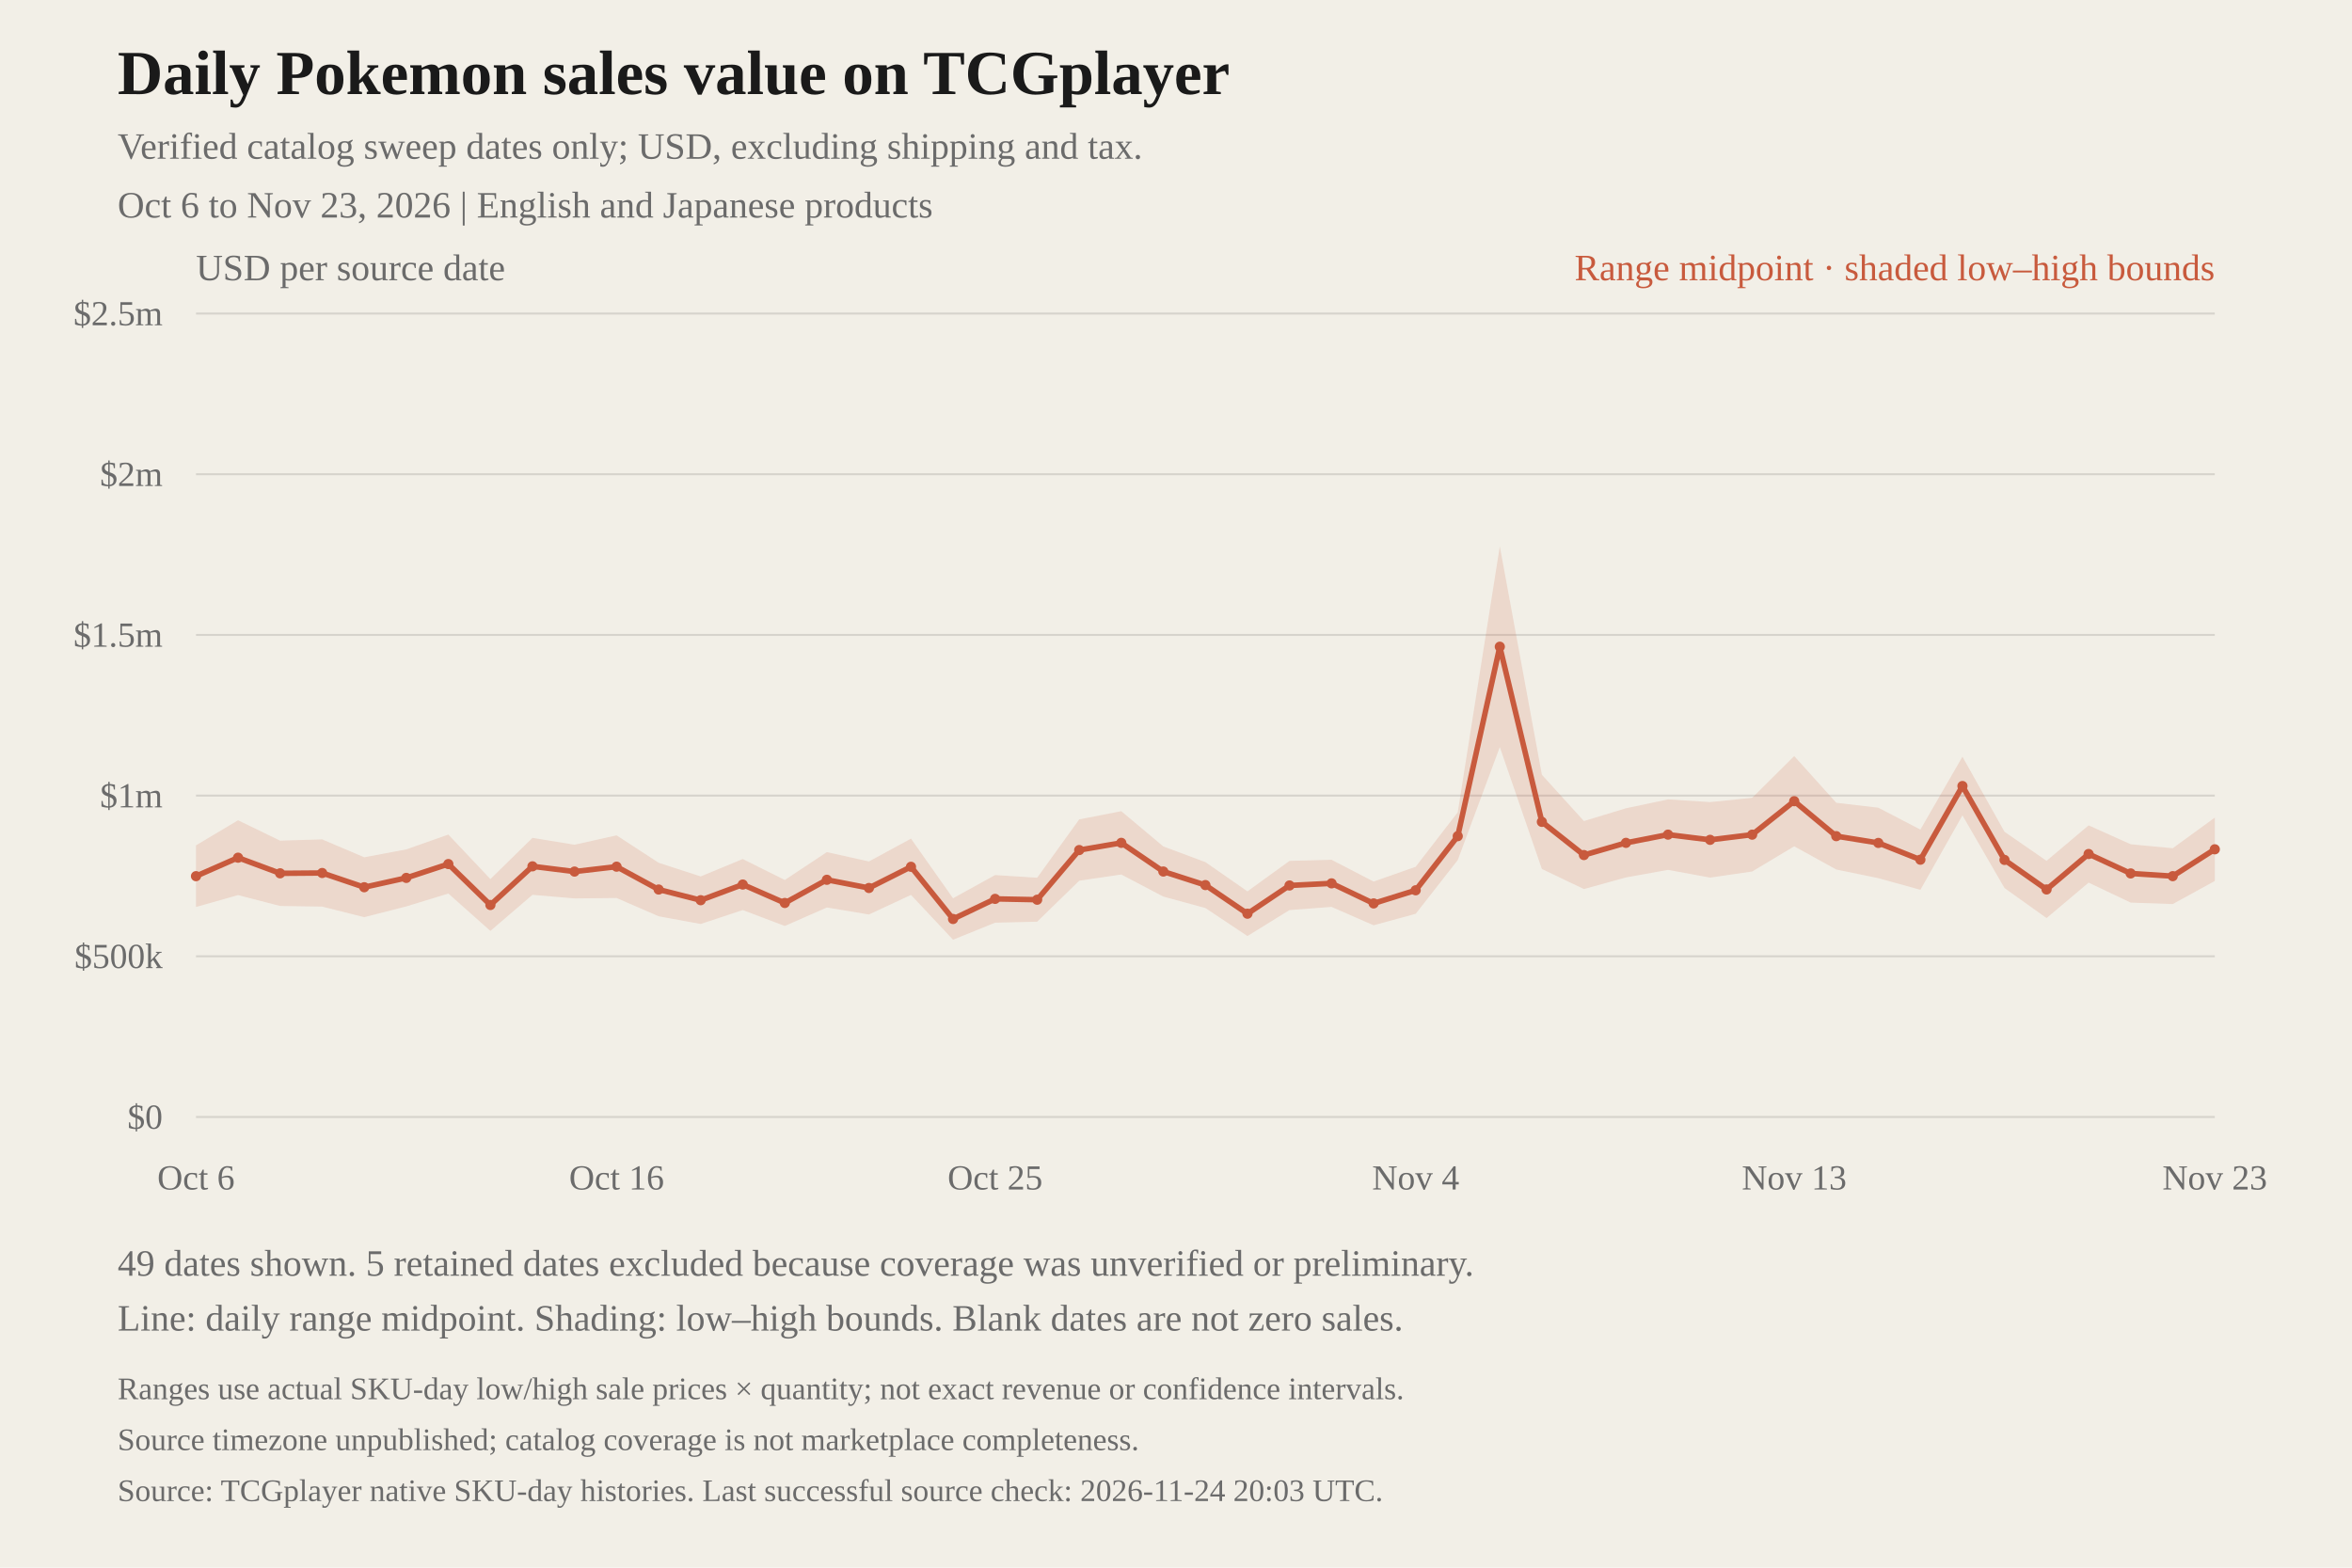
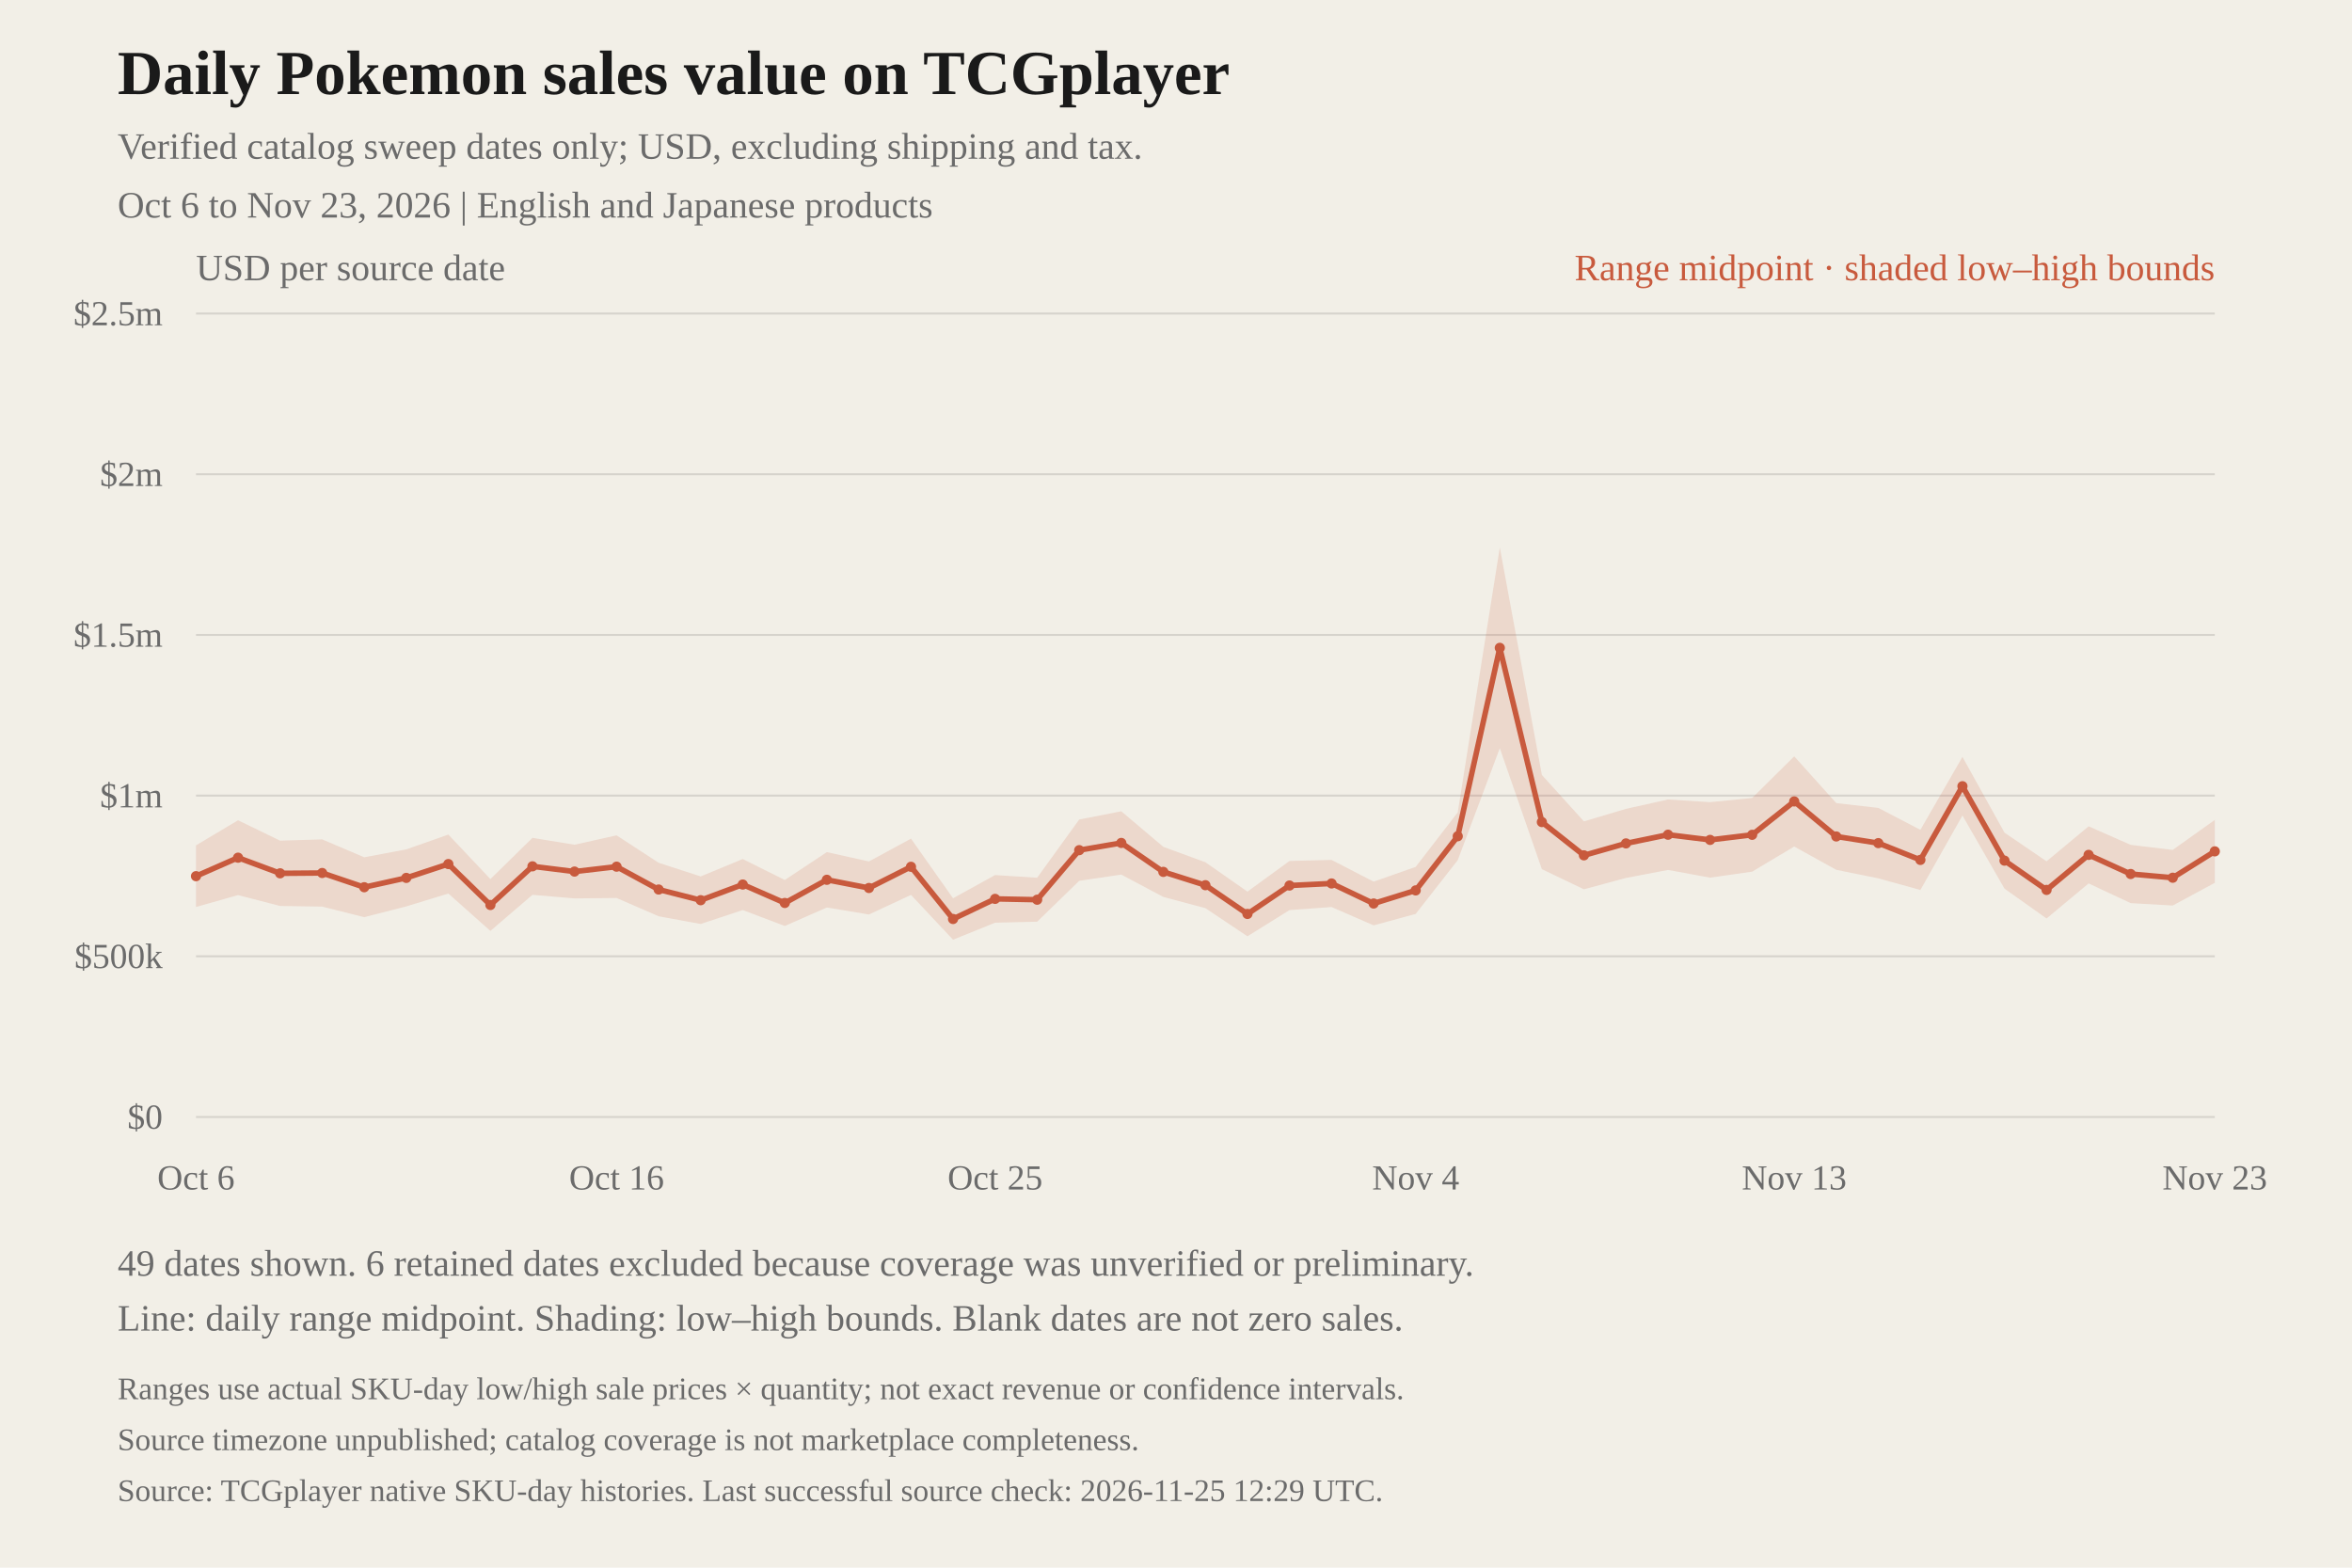
<svg xmlns="http://www.w3.org/2000/svg" width="1200" height="800" viewBox="0 0 1200 800" role="img" aria-labelledby="title description">
  <style>text{font-family:Georgia,"Liberation Serif","Times New Roman",serif;fill:#1A1A1A;font-size:19px}.title{font-size:32px;font-weight:600}.muted,.axis{fill:#6B6B6B}.axis{font-size:18px}.note{font-size:16px;fill:#6B6B6B}.grid{stroke:#D6D3CC;stroke-width:1}</style>
  <rect data-role="background" width="1200" height="800" fill="#F2EFE7" />
  <text x="60" y="48" class="title">Daily Pokemon sales value on TCGplayer</text>
  <text x="60" y="81" class="muted">Verified catalog sweep dates only; USD, excluding shipping and tax.</text>
  <text x="60" y="111" class="muted">Oct 6 to Nov 23, 2026 | English and Japanese products</text>
  <text x="100" y="143" class="muted">USD per source date</text>
  <text x="1130" y="143" text-anchor="end" style="fill:#C85A3D">Range midpoint · shaded low–high bounds</text>
  <path d="M100,570H1130" class="grid" />
  <text x="83" y="576" class="axis" text-anchor="end">$0</text>
  <path d="M100,488H1130" class="grid" />
  <text x="83" y="494" class="axis" text-anchor="end">$500k</text>
  <path d="M100,406H1130" class="grid" />
  <text x="83" y="412" class="axis" text-anchor="end">$1m</text>
  <path d="M100,324H1130" class="grid" />
  <text x="83" y="330" class="axis" text-anchor="end">$1.5m</text>
  <path d="M100,242H1130" class="grid" />
  <text x="83" y="248" class="axis" text-anchor="end">$2m</text>
  <path d="M100,160H1130" class="grid" />
  <text x="83" y="166" class="axis" text-anchor="end">$2.5m</text>
-   <polygon data-series="daily-band" points="100,431.395 121.458,418.596 142.917,428.993 164.375,428.347 185.833,437.483 207.292,433.454 228.75,425.889 250.208,448.6 271.667,427.569 293.125,431.071 314.583,426.287 336.042,440.279 357.5,447.253 378.958,438.369 400.417,449.058 421.875,434.841 443.333,439.616 464.792,427.977 486.25,458.392 507.708,446.556 529.167,447.917 550.625,418.145 572.083,413.96 593.542,431.958 615,439.948 636.458,454.864 657.917,439.326 679.375,438.761 700.833,449.874 722.292,442.316 743.75,414.51 765.208,278.81 786.667,395.359 808.125,418.998 829.583,412.47 851.042,407.938 872.5,409.311 893.958,407.137 915.417,385.835 936.875,409.666 958.333,412.18 979.792,423.351 1001.25,386.148 1022.708,424.47 1044.167,439.294 1065.625,421.196 1087.083,430.838 1108.542,432.869 1130,417.236 1130,449.573 1108.542,461.348 1087.083,460.595 1065.625,450.404 1044.167,468.496 1022.708,453.166 1001.25,416.076 979.792,454.07 958.333,448.123 936.875,443.719 915.417,431.873 893.958,444.736 872.5,447.841 851.042,443.895 829.583,447.758 808.125,453.684 786.667,443.436 765.208,381.232 743.75,438.89 722.292,466.315 700.833,472.174 679.375,462.803 657.917,464.401 636.458,477.664 615,463.375 593.542,457.522 572.083,446.263 550.625,449.429 529.167,470.34 507.708,470.849 486.25,479.541 464.792,456.674 443.333,466.671 421.875,463.09 400.417,472.524 378.958,464.4 357.5,471.512 336.042,467.575 314.583,458.248 293.125,458.461 271.667,456.626 250.208,475.046 228.75,455.971 207.292,462.546 185.833,468.031 164.375,462.639 142.917,462.325 121.458,456.767 100,462.839" fill="#C85A3D" fill-opacity="0.16" />
-   <polyline data-series="daily-midpoint" points="100,447.117 121.458,437.682 142.917,445.659 164.375,445.493 185.833,452.757 207.292,448 228.75,440.93 250.208,461.823 271.667,442.097 293.125,444.766 314.583,442.267 336.042,453.927 357.5,459.382 378.958,451.384 400.417,460.791 421.875,448.965 443.333,453.144 464.792,442.326 486.25,468.967 507.708,458.703 529.167,459.128 550.625,433.787 572.083,430.112 593.542,444.74 615,451.662 636.458,466.264 657.917,451.864 679.375,450.782 700.833,461.024 722.292,454.315 743.75,426.7 765.208,330.021 786.667,419.398 808.125,436.341 829.583,430.114 851.042,425.916 872.5,428.576 893.958,425.936 915.417,408.854 936.875,426.693 958.333,430.152 979.792,438.711 1001.25,401.112 1022.708,438.818 1044.167,453.895 1065.625,435.8 1087.083,445.716 1108.542,447.109 1130,433.405" fill="none" stroke="#C85A3D" stroke-width="2.8" stroke-linejoin="round" stroke-linecap="round" />
+   <polygon data-series="daily-band" points="100,431.395 121.458,418.596 142.917,428.993 164.375,428.347 185.833,437.483 207.292,433.454 228.75,425.889 250.208,448.6 271.667,427.569 293.125,431.071 314.583,426.287 336.042,440.279 357.5,447.253 378.958,438.369 400.417,449.058 421.875,434.841 443.333,439.616 464.792,427.977 486.25,458.392 507.708,446.556 529.167,447.917 550.625,418.209 572.083,414.005 593.542,432.151 615,440.014 636.458,455 657.917,439.357 679.375,438.823 700.833,449.919 722.292,442.384 743.75,414.548 765.208,279.39 786.667,395.464 808.125,419.163 829.583,412.768 851.042,407.987 872.5,409.342 893.958,407.215 915.417,385.968 936.875,409.838 958.333,412.286 979.792,423.472 1001.25,386.266 1022.708,424.903 1044.167,439.537 1065.625,421.678 1087.083,431.144 1108.542,433.72 1130,418.415 1130,450.502 1108.542,462.099 1087.083,460.87 1065.625,450.814 1044.167,468.708 1022.708,453.467 1001.25,416.163 979.792,454.161 958.333,448.212 936.875,443.875 915.417,431.984 893.958,444.807 872.5,447.866 851.042,443.933 829.583,448.02 808.125,453.81 786.667,443.538 765.208,381.808 743.75,438.922 722.292,466.373 700.833,472.212 679.375,462.859 657.917,464.421 636.458,477.789 615,463.432 593.542,457.704 572.083,446.304 550.625,449.477 529.167,470.34 507.708,470.849 486.25,479.541 464.792,456.674 443.333,466.671 421.875,463.09 400.417,472.524 378.958,464.4 357.5,471.512 336.042,467.575 314.583,458.248 293.125,458.461 271.667,456.626 250.208,475.046 228.75,455.971 207.292,462.546 185.833,468.031 164.375,462.639 142.917,462.325 121.458,456.767 100,462.839" fill="#C85A3D" fill-opacity="0.16" />
+   <polyline data-series="daily-midpoint" points="100,447.117 121.458,437.682 142.917,445.659 164.375,445.493 185.833,452.757 207.292,448 228.75,440.93 250.208,461.823 271.667,442.097 293.125,444.766 314.583,442.267 336.042,453.927 357.5,459.382 378.958,451.384 400.417,460.791 421.875,448.965 443.333,453.144 464.792,442.326 486.25,468.967 507.708,458.703 529.167,459.128 550.625,433.843 572.083,430.155 593.542,444.928 615,451.723 636.458,466.394 657.917,451.889 679.375,450.841 700.833,461.066 722.292,454.378 743.75,426.735 765.208,330.599 786.667,419.501 808.125,436.487 829.583,430.394 851.042,425.96 872.5,428.604 893.958,426.011 915.417,408.976 936.875,426.856 958.333,430.249 979.792,438.816 1001.25,401.215 1022.708,439.185 1044.167,454.123 1065.625,436.246 1087.083,446.007 1108.542,447.91 1130,434.458" fill="none" stroke="#C85A3D" stroke-width="2.8" stroke-linejoin="round" stroke-linecap="round" />
  <circle data-series="daily-observation" cx="100" cy="447.117" r="2.6" fill="#C85A3D" />
  <circle data-series="daily-observation" cx="121.458" cy="437.682" r="2.6" fill="#C85A3D" />
  <circle data-series="daily-observation" cx="142.917" cy="445.659" r="2.6" fill="#C85A3D" />
  <circle data-series="daily-observation" cx="164.375" cy="445.493" r="2.6" fill="#C85A3D" />
  <circle data-series="daily-observation" cx="185.833" cy="452.757" r="2.6" fill="#C85A3D" />
  <circle data-series="daily-observation" cx="207.292" cy="448" r="2.6" fill="#C85A3D" />
  <circle data-series="daily-observation" cx="228.75" cy="440.93" r="2.6" fill="#C85A3D" />
  <circle data-series="daily-observation" cx="250.208" cy="461.823" r="2.6" fill="#C85A3D" />
  <circle data-series="daily-observation" cx="271.667" cy="442.097" r="2.6" fill="#C85A3D" />
  <circle data-series="daily-observation" cx="293.125" cy="444.766" r="2.6" fill="#C85A3D" />
  <circle data-series="daily-observation" cx="314.583" cy="442.267" r="2.6" fill="#C85A3D" />
  <circle data-series="daily-observation" cx="336.042" cy="453.927" r="2.6" fill="#C85A3D" />
  <circle data-series="daily-observation" cx="357.5" cy="459.382" r="2.6" fill="#C85A3D" />
  <circle data-series="daily-observation" cx="378.958" cy="451.384" r="2.6" fill="#C85A3D" />
  <circle data-series="daily-observation" cx="400.417" cy="460.791" r="2.6" fill="#C85A3D" />
  <circle data-series="daily-observation" cx="421.875" cy="448.965" r="2.6" fill="#C85A3D" />
  <circle data-series="daily-observation" cx="443.333" cy="453.144" r="2.6" fill="#C85A3D" />
  <circle data-series="daily-observation" cx="464.792" cy="442.326" r="2.6" fill="#C85A3D" />
  <circle data-series="daily-observation" cx="486.25" cy="468.967" r="2.6" fill="#C85A3D" />
  <circle data-series="daily-observation" cx="507.708" cy="458.703" r="2.6" fill="#C85A3D" />
  <circle data-series="daily-observation" cx="529.167" cy="459.128" r="2.6" fill="#C85A3D" />
-   <circle data-series="daily-observation" cx="550.625" cy="433.787" r="2.6" fill="#C85A3D" />
-   <circle data-series="daily-observation" cx="572.083" cy="430.112" r="2.6" fill="#C85A3D" />
-   <circle data-series="daily-observation" cx="593.542" cy="444.74" r="2.6" fill="#C85A3D" />
-   <circle data-series="daily-observation" cx="615" cy="451.662" r="2.6" fill="#C85A3D" />
-   <circle data-series="daily-observation" cx="636.458" cy="466.264" r="2.6" fill="#C85A3D" />
-   <circle data-series="daily-observation" cx="657.917" cy="451.864" r="2.6" fill="#C85A3D" />
-   <circle data-series="daily-observation" cx="679.375" cy="450.782" r="2.6" fill="#C85A3D" />
-   <circle data-series="daily-observation" cx="700.833" cy="461.024" r="2.6" fill="#C85A3D" />
-   <circle data-series="daily-observation" cx="722.292" cy="454.315" r="2.6" fill="#C85A3D" />
-   <circle data-series="daily-observation" cx="743.75" cy="426.7" r="2.6" fill="#C85A3D" />
-   <circle data-series="daily-observation" cx="765.208" cy="330.021" r="2.6" fill="#C85A3D" />
-   <circle data-series="daily-observation" cx="786.667" cy="419.398" r="2.6" fill="#C85A3D" />
-   <circle data-series="daily-observation" cx="808.125" cy="436.341" r="2.6" fill="#C85A3D" />
-   <circle data-series="daily-observation" cx="829.583" cy="430.114" r="2.6" fill="#C85A3D" />
-   <circle data-series="daily-observation" cx="851.042" cy="425.916" r="2.6" fill="#C85A3D" />
-   <circle data-series="daily-observation" cx="872.5" cy="428.576" r="2.6" fill="#C85A3D" />
-   <circle data-series="daily-observation" cx="893.958" cy="425.936" r="2.6" fill="#C85A3D" />
-   <circle data-series="daily-observation" cx="915.417" cy="408.854" r="2.6" fill="#C85A3D" />
-   <circle data-series="daily-observation" cx="936.875" cy="426.693" r="2.6" fill="#C85A3D" />
-   <circle data-series="daily-observation" cx="958.333" cy="430.152" r="2.6" fill="#C85A3D" />
-   <circle data-series="daily-observation" cx="979.792" cy="438.711" r="2.6" fill="#C85A3D" />
-   <circle data-series="daily-observation" cx="1001.25" cy="401.112" r="2.6" fill="#C85A3D" />
-   <circle data-series="daily-observation" cx="1022.708" cy="438.818" r="2.6" fill="#C85A3D" />
-   <circle data-series="daily-observation" cx="1044.167" cy="453.895" r="2.6" fill="#C85A3D" />
-   <circle data-series="daily-observation" cx="1065.625" cy="435.8" r="2.6" fill="#C85A3D" />
-   <circle data-series="daily-observation" cx="1087.083" cy="445.716" r="2.6" fill="#C85A3D" />
-   <circle data-series="daily-observation" cx="1108.542" cy="447.109" r="2.6" fill="#C85A3D" />
-   <circle data-series="daily-observation" cx="1130" cy="433.405" r="2.6" fill="#C85A3D" />
+   <circle data-series="daily-observation" cx="550.625" cy="433.843" r="2.6" fill="#C85A3D" />
+   <circle data-series="daily-observation" cx="572.083" cy="430.155" r="2.6" fill="#C85A3D" />
+   <circle data-series="daily-observation" cx="593.542" cy="444.928" r="2.6" fill="#C85A3D" />
+   <circle data-series="daily-observation" cx="615" cy="451.723" r="2.6" fill="#C85A3D" />
+   <circle data-series="daily-observation" cx="636.458" cy="466.394" r="2.6" fill="#C85A3D" />
+   <circle data-series="daily-observation" cx="657.917" cy="451.889" r="2.6" fill="#C85A3D" />
+   <circle data-series="daily-observation" cx="679.375" cy="450.841" r="2.6" fill="#C85A3D" />
+   <circle data-series="daily-observation" cx="700.833" cy="461.066" r="2.6" fill="#C85A3D" />
+   <circle data-series="daily-observation" cx="722.292" cy="454.378" r="2.6" fill="#C85A3D" />
+   <circle data-series="daily-observation" cx="743.75" cy="426.735" r="2.6" fill="#C85A3D" />
+   <circle data-series="daily-observation" cx="765.208" cy="330.599" r="2.6" fill="#C85A3D" />
+   <circle data-series="daily-observation" cx="786.667" cy="419.501" r="2.6" fill="#C85A3D" />
+   <circle data-series="daily-observation" cx="808.125" cy="436.487" r="2.6" fill="#C85A3D" />
+   <circle data-series="daily-observation" cx="829.583" cy="430.394" r="2.6" fill="#C85A3D" />
+   <circle data-series="daily-observation" cx="851.042" cy="425.96" r="2.6" fill="#C85A3D" />
+   <circle data-series="daily-observation" cx="872.5" cy="428.604" r="2.6" fill="#C85A3D" />
+   <circle data-series="daily-observation" cx="893.958" cy="426.011" r="2.6" fill="#C85A3D" />
+   <circle data-series="daily-observation" cx="915.417" cy="408.976" r="2.6" fill="#C85A3D" />
+   <circle data-series="daily-observation" cx="936.875" cy="426.856" r="2.6" fill="#C85A3D" />
+   <circle data-series="daily-observation" cx="958.333" cy="430.249" r="2.6" fill="#C85A3D" />
+   <circle data-series="daily-observation" cx="979.792" cy="438.816" r="2.6" fill="#C85A3D" />
+   <circle data-series="daily-observation" cx="1001.25" cy="401.215" r="2.6" fill="#C85A3D" />
+   <circle data-series="daily-observation" cx="1022.708" cy="439.185" r="2.6" fill="#C85A3D" />
+   <circle data-series="daily-observation" cx="1044.167" cy="454.123" r="2.6" fill="#C85A3D" />
+   <circle data-series="daily-observation" cx="1065.625" cy="436.246" r="2.6" fill="#C85A3D" />
+   <circle data-series="daily-observation" cx="1087.083" cy="446.007" r="2.6" fill="#C85A3D" />
+   <circle data-series="daily-observation" cx="1108.542" cy="447.91" r="2.6" fill="#C85A3D" />
+   <circle data-series="daily-observation" cx="1130" cy="434.458" r="2.6" fill="#C85A3D" />
  <text x="100" y="607" class="axis" text-anchor="middle">Oct 6</text>
  <text x="314.583" y="607" class="axis" text-anchor="middle">Oct 16</text>
  <text x="507.708" y="607" class="axis" text-anchor="middle">Oct 25</text>
  <text x="722.292" y="607" class="axis" text-anchor="middle">Nov 4</text>
  <text x="915.417" y="607" class="axis" text-anchor="middle">Nov 13</text>
  <text x="1130" y="607" class="axis" text-anchor="middle">Nov 23</text>
-   <text x="60" y="651" class="muted">49 dates shown. 5 retained dates excluded because coverage was unverified or preliminary.</text>
+   <text x="60" y="651" class="muted">49 dates shown. 6 retained dates excluded because coverage was unverified or preliminary.</text>
  <text x="60" y="679" class="muted">Line: daily range midpoint. Shading: low–high bounds. Blank dates are not zero sales.</text>
  <text x="60" y="714" class="note">Ranges use actual SKU-day low/high sale prices × quantity; not exact revenue or confidence intervals.</text>
  <text x="60" y="740" class="note">Source timezone unpublished; catalog coverage is not marketplace completeness.</text>
-   <text x="60" y="766" class="note">Source: TCGplayer native SKU-day histories. Last successful source check: 2026-11-24 20:03 UTC.</text>
+   <text x="60" y="766" class="note">Source: TCGplayer native SKU-day histories. Last successful source check: 2026-11-25 12:29 UTC.</text>
</svg>
